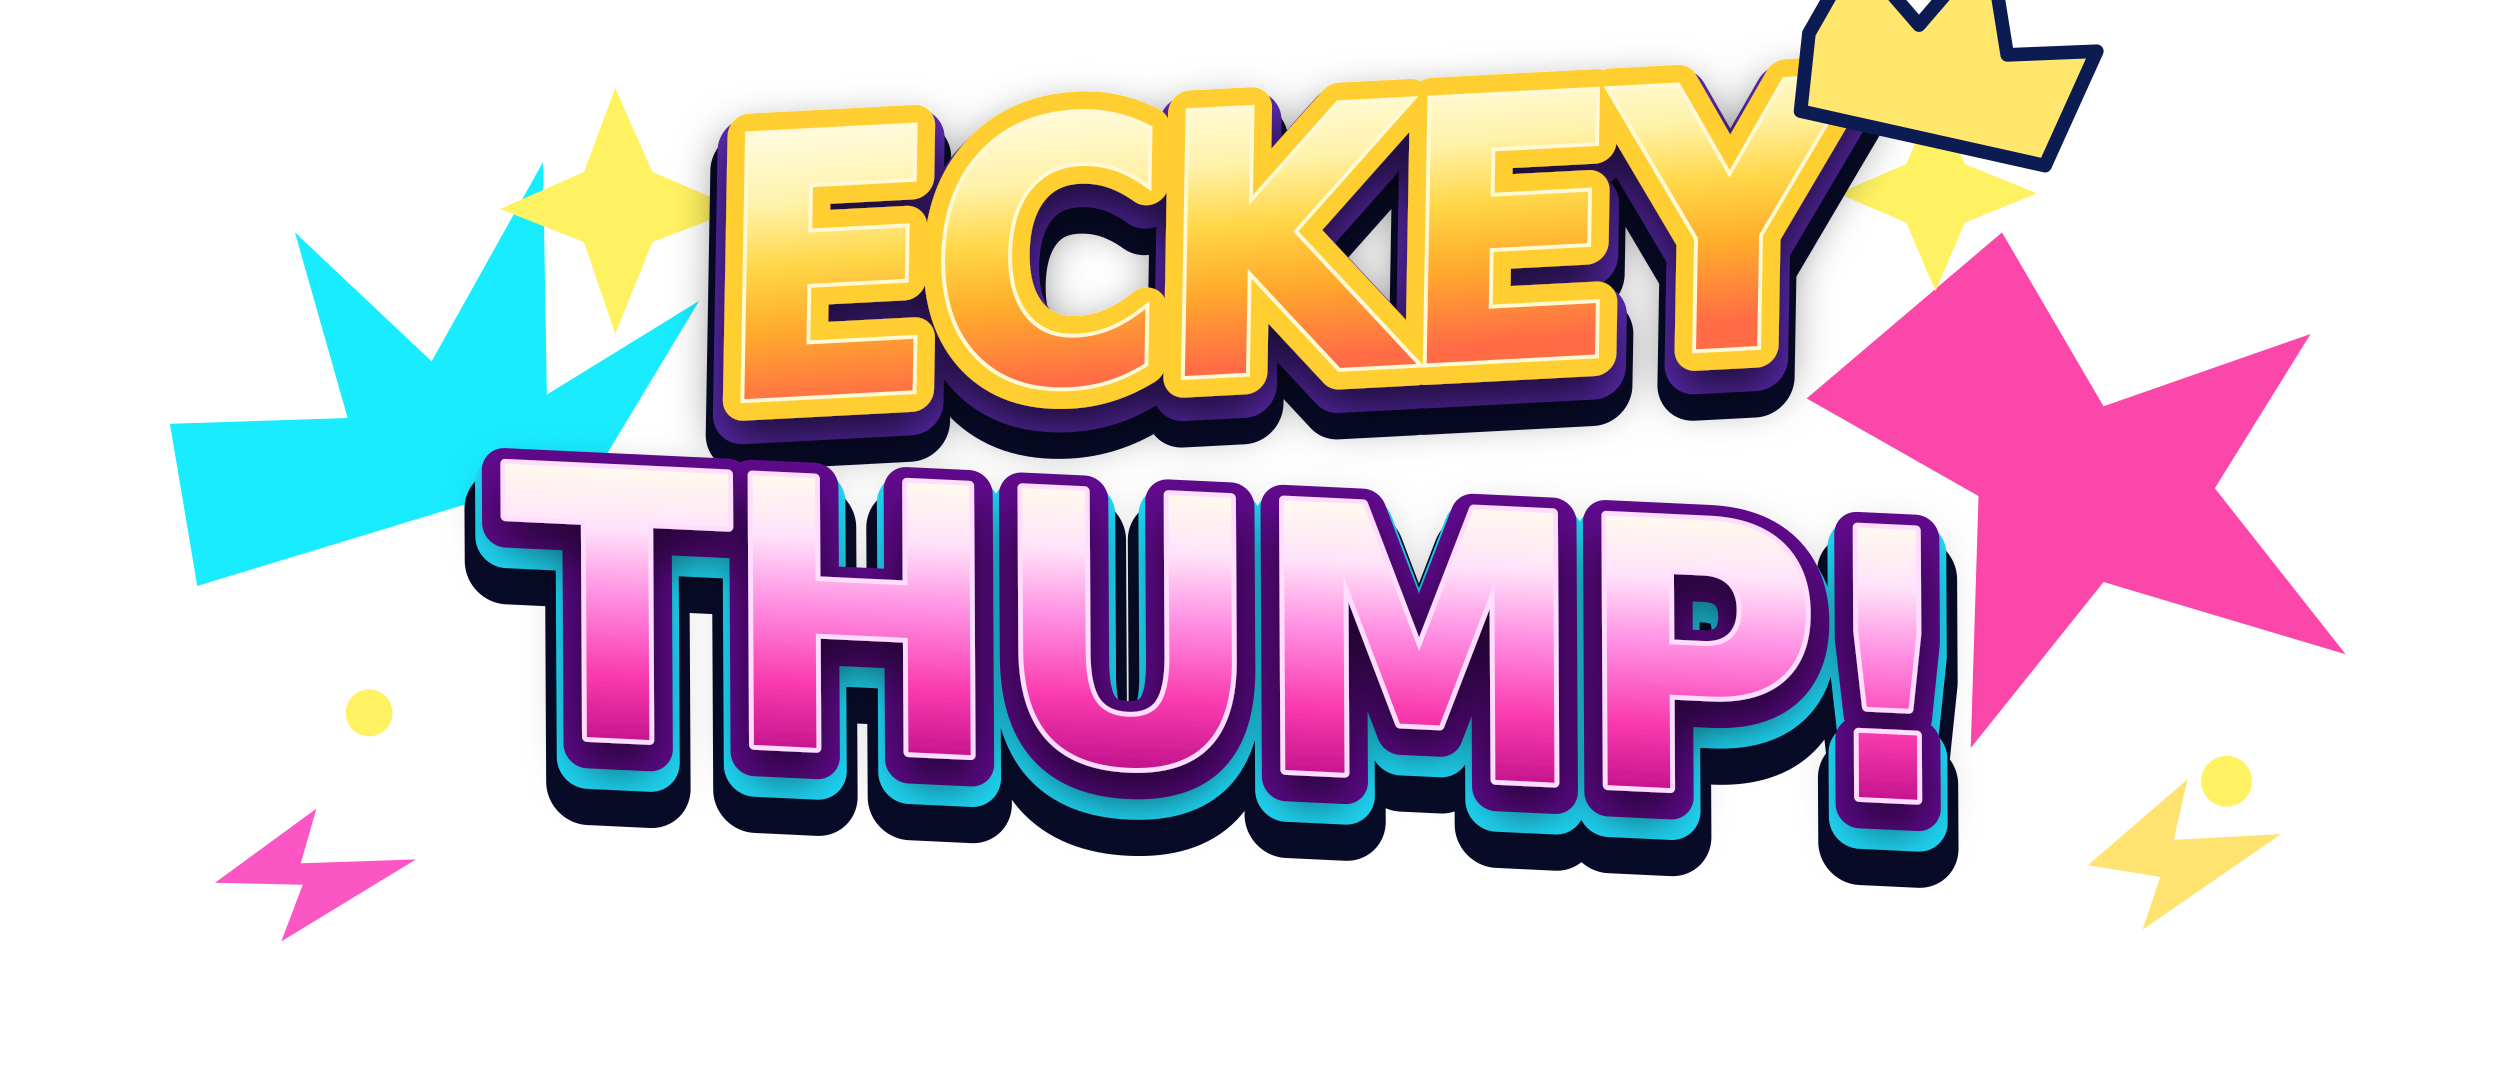
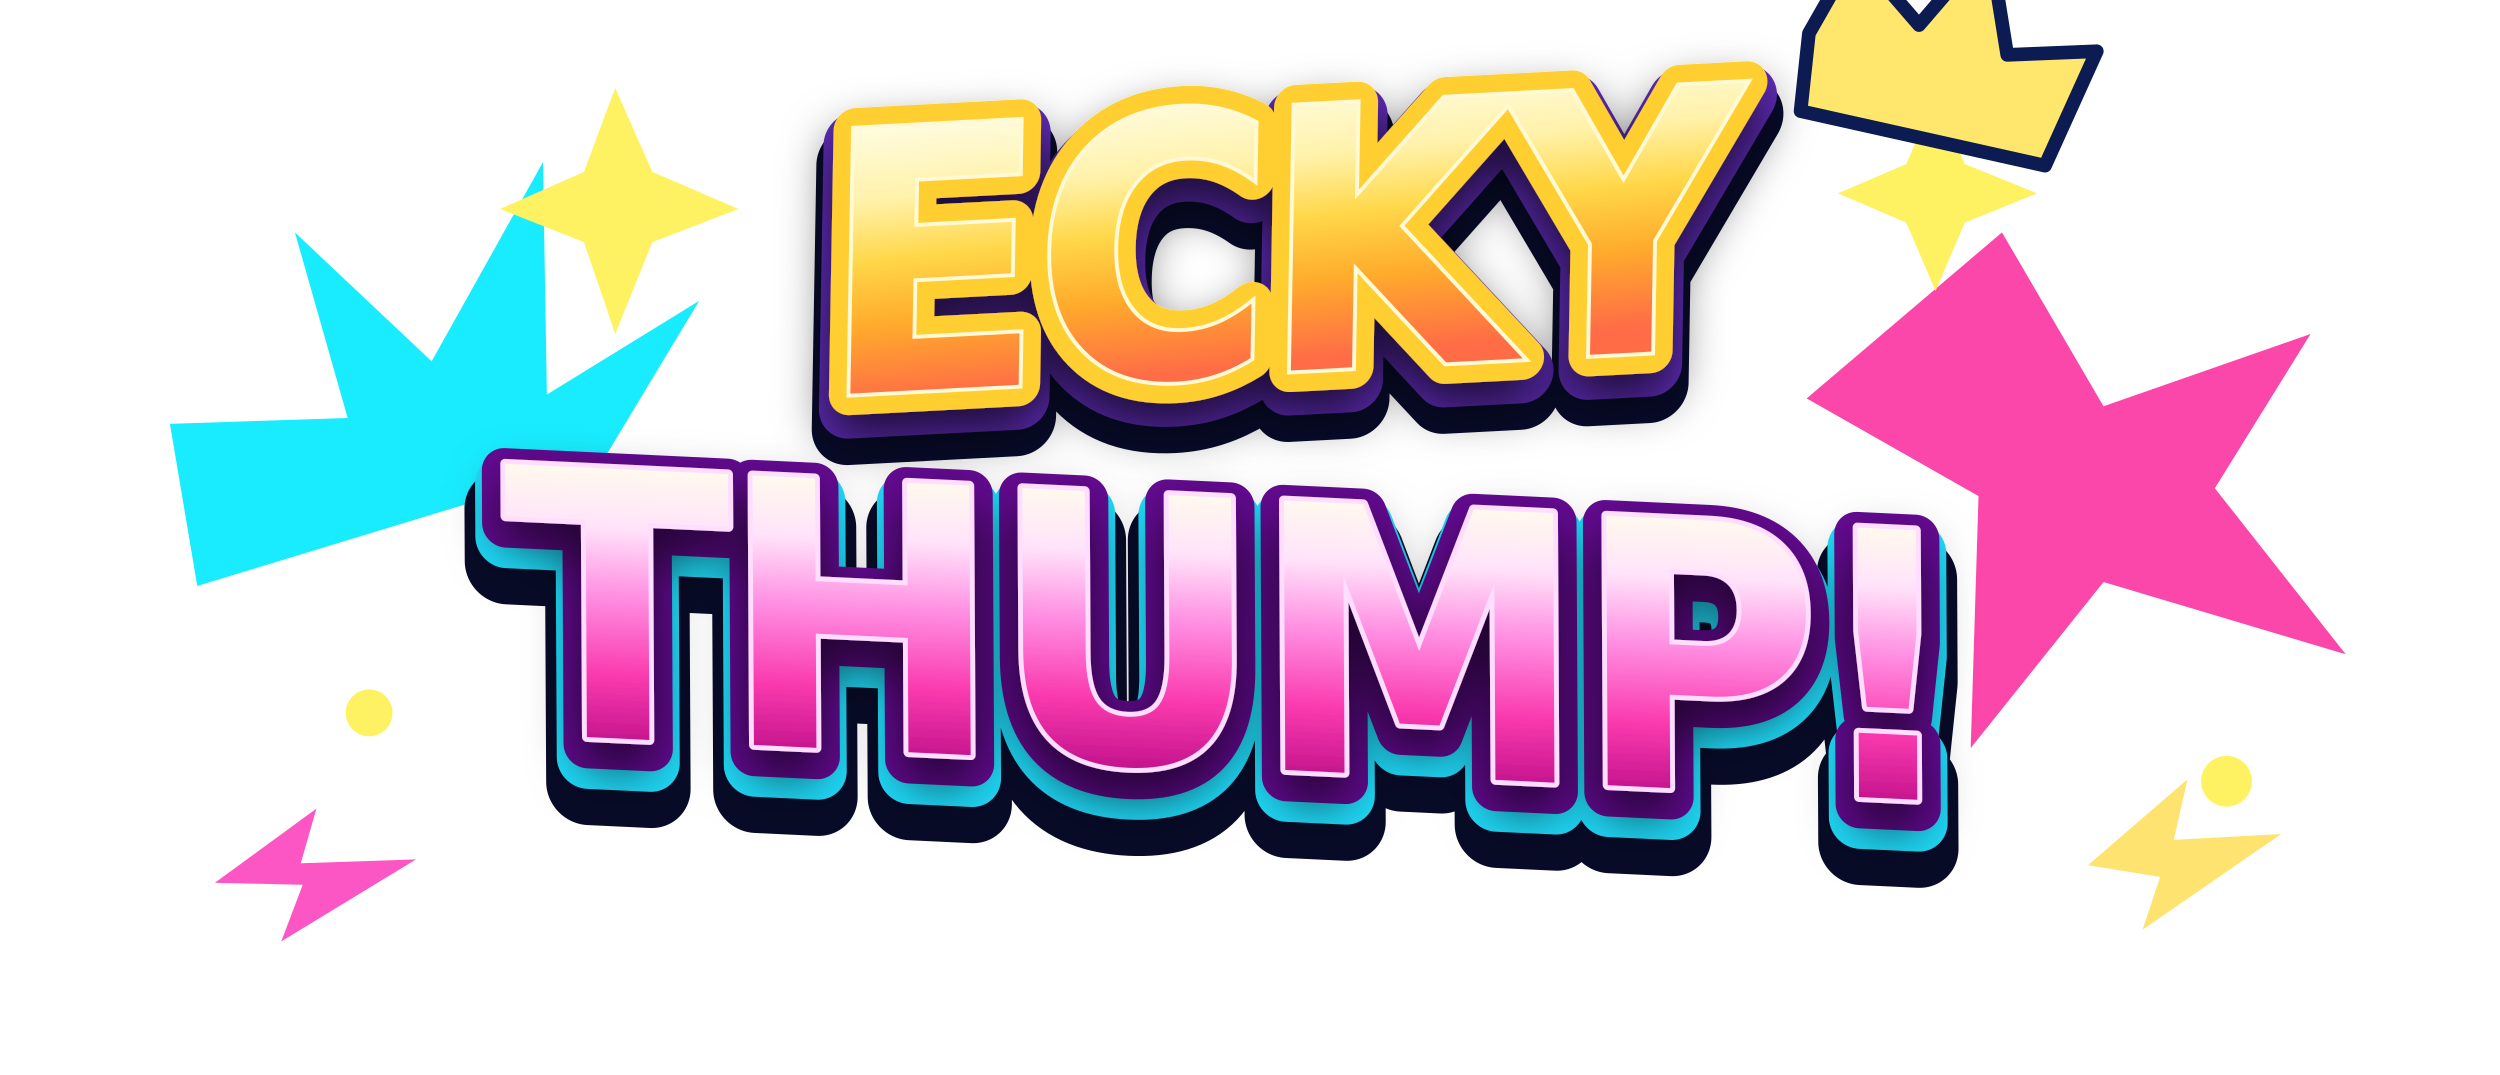
<svg xmlns="http://www.w3.org/2000/svg" width="1280" height="550" viewBox="0 0 1280 550" role="img" aria-labelledby="title">
  <defs>
    <linearGradient id="g1" x1="0" y1="0" x2=".15" y2="1">
      <stop stop-color="#fffce1" />
      <stop offset=".27" stop-color="#fff2ab" />
      <stop offset=".49" stop-color="#ffd748" />
      <stop offset=".72" stop-color="#ffab2c" />
      <stop offset="1" stop-color="#ff6c46" />
    </linearGradient>
    <linearGradient id="g2" x1="0" y1="0" x2="0" y2="1">
      <stop stop-color="#fff9ee" />
      <stop offset=".21" stop-color="#ffe3fa" />
      <stop offset=".46" stop-color="#ff8fe2" />
      <stop offset=".75" stop-color="#fa3aae" />
      <stop offset="1" stop-color="#c4148d" />
    </linearGradient>
    <filter id="shade" x="-20%" y="-30%" width="150%" height="180%">
      <feGaussianBlur in="SourceAlpha" stdDeviation="13" result="b" />
      <feOffset dy="13" result="o" />
      <feComponentTransfer in="o" result="d">
        <feFuncA type="linear" slope=".7" />
      </feComponentTransfer>
      <feMerge>
        <feMergeNode in="d" />
        <feMergeNode in="SourceGraphic" />
      </feMerge>
    </filter>
    <filter id="glow" x="-50%" y="-50%" width="200%" height="200%">
      <feGaussianBlur stdDeviation="9" />
    </filter>
  </defs>
  <path d="M87 217l91-3-27-95 70 66 57-102 2 119 78-48-50 83-207 63z" fill="#00eaff" opacity=".9" />
  <path d="M1025 119l52 89 106-37-49 79 67 85-124-37-68 85 4-129-88-50z" fill="#fb3da6" opacity=".95" />
  <g fill="#fff262">
    <path d="M315 45l19 43 44 19-44 17-19 47-16-47-43-17 43-19z" />
    <path d="M991 49l15 35 37 15-37 15-15 35-15-35-35-15 35-15z" />
    <circle cx="189" cy="365" r="12" />
    <circle cx="1140" cy="400" r="13" />
  </g>
  <g transform="translate(655 190) rotate(-3) skewX(-4)" text-anchor="middle" font-family="Impact,Arial Black,DejaVu Sans,sans-serif" font-weight="1000" font-stretch="condensed" font-size="185" letter-spacing="-5">
-     <text x="0" y="17" fill="#09132f" stroke="#080b2a" stroke-width="39" stroke-linejoin="round">ECKEY</text>
-     <text x="0" y="7" fill="#612cbb" stroke="#612cbb" stroke-width="32" stroke-linejoin="round">ECKEY</text>
-     <text x="0" y="0" fill="#fff57e" stroke="#ffcf31" stroke-width="22" stroke-linejoin="round" filter="url(#shade)">ECKEY</text>
-     <text x="0" y="0" fill="url(#g1)" stroke="#fff9d5" stroke-width="4" paint-order="stroke fill">ECKEY</text>
+     <text x="0" y="17" fill="#09132f" stroke="#080b2a" stroke-width="39" stroke-linejoin="round">ECKY</text>
+     <text x="0" y="7" fill="#612cbb" stroke="#612cbb" stroke-width="32" stroke-linejoin="round">ECKY</text>
+     <text x="0" y="0" fill="#fff57e" stroke="#ffcf31" stroke-width="22" stroke-linejoin="round" filter="url(#shade)">ECKY</text>
+     <text x="0" y="0" fill="url(#g1)" stroke="#fff9d5" stroke-width="4" paint-order="stroke fill">ECKY</text>
  </g>
  <g transform="translate(632 393) rotate(2.7) skewX(3)" text-anchor="middle" font-family="Impact,Arial Black,DejaVu Sans,sans-serif" font-weight="1000" font-stretch="condensed" font-size="189" letter-spacing="-4">
    <text x="0" y="24" fill="#07102e" stroke="#080b27" stroke-width="42" stroke-linejoin="round">THUMP!</text>
    <text x="0" y="11" fill="#14dafa" stroke="#20dbfa" stroke-width="31" stroke-linejoin="round">THUMP!</text>
    <text x="0" y="4" fill="#470b81" stroke="#640a92" stroke-width="24" stroke-linejoin="round">THUMP!</text>
    <text x="0" y="0" fill="url(#g2)" stroke="#ffddff" stroke-width="5" stroke-linejoin="round" paint-order="stroke fill" filter="url(#shade)">THUMP!</text>
  </g>
  <g fill="#ffe66d" stroke="#0c1b52" stroke-width="7" stroke-linejoin="round">
    <path d="M925 28l17-45 38 32 29-47 18 55 45-9-17 62-128-8z" transform="rotate(9 995 30)" />
  </g>
  <path d="M110 452l52-38-8 28 59-2-69 42 11-29z" fill="#fc56c4" />
  <path d="M1069 443l51-44-7 31 55-3-71 49 9-27z" fill="#ffe371" />
</svg>
